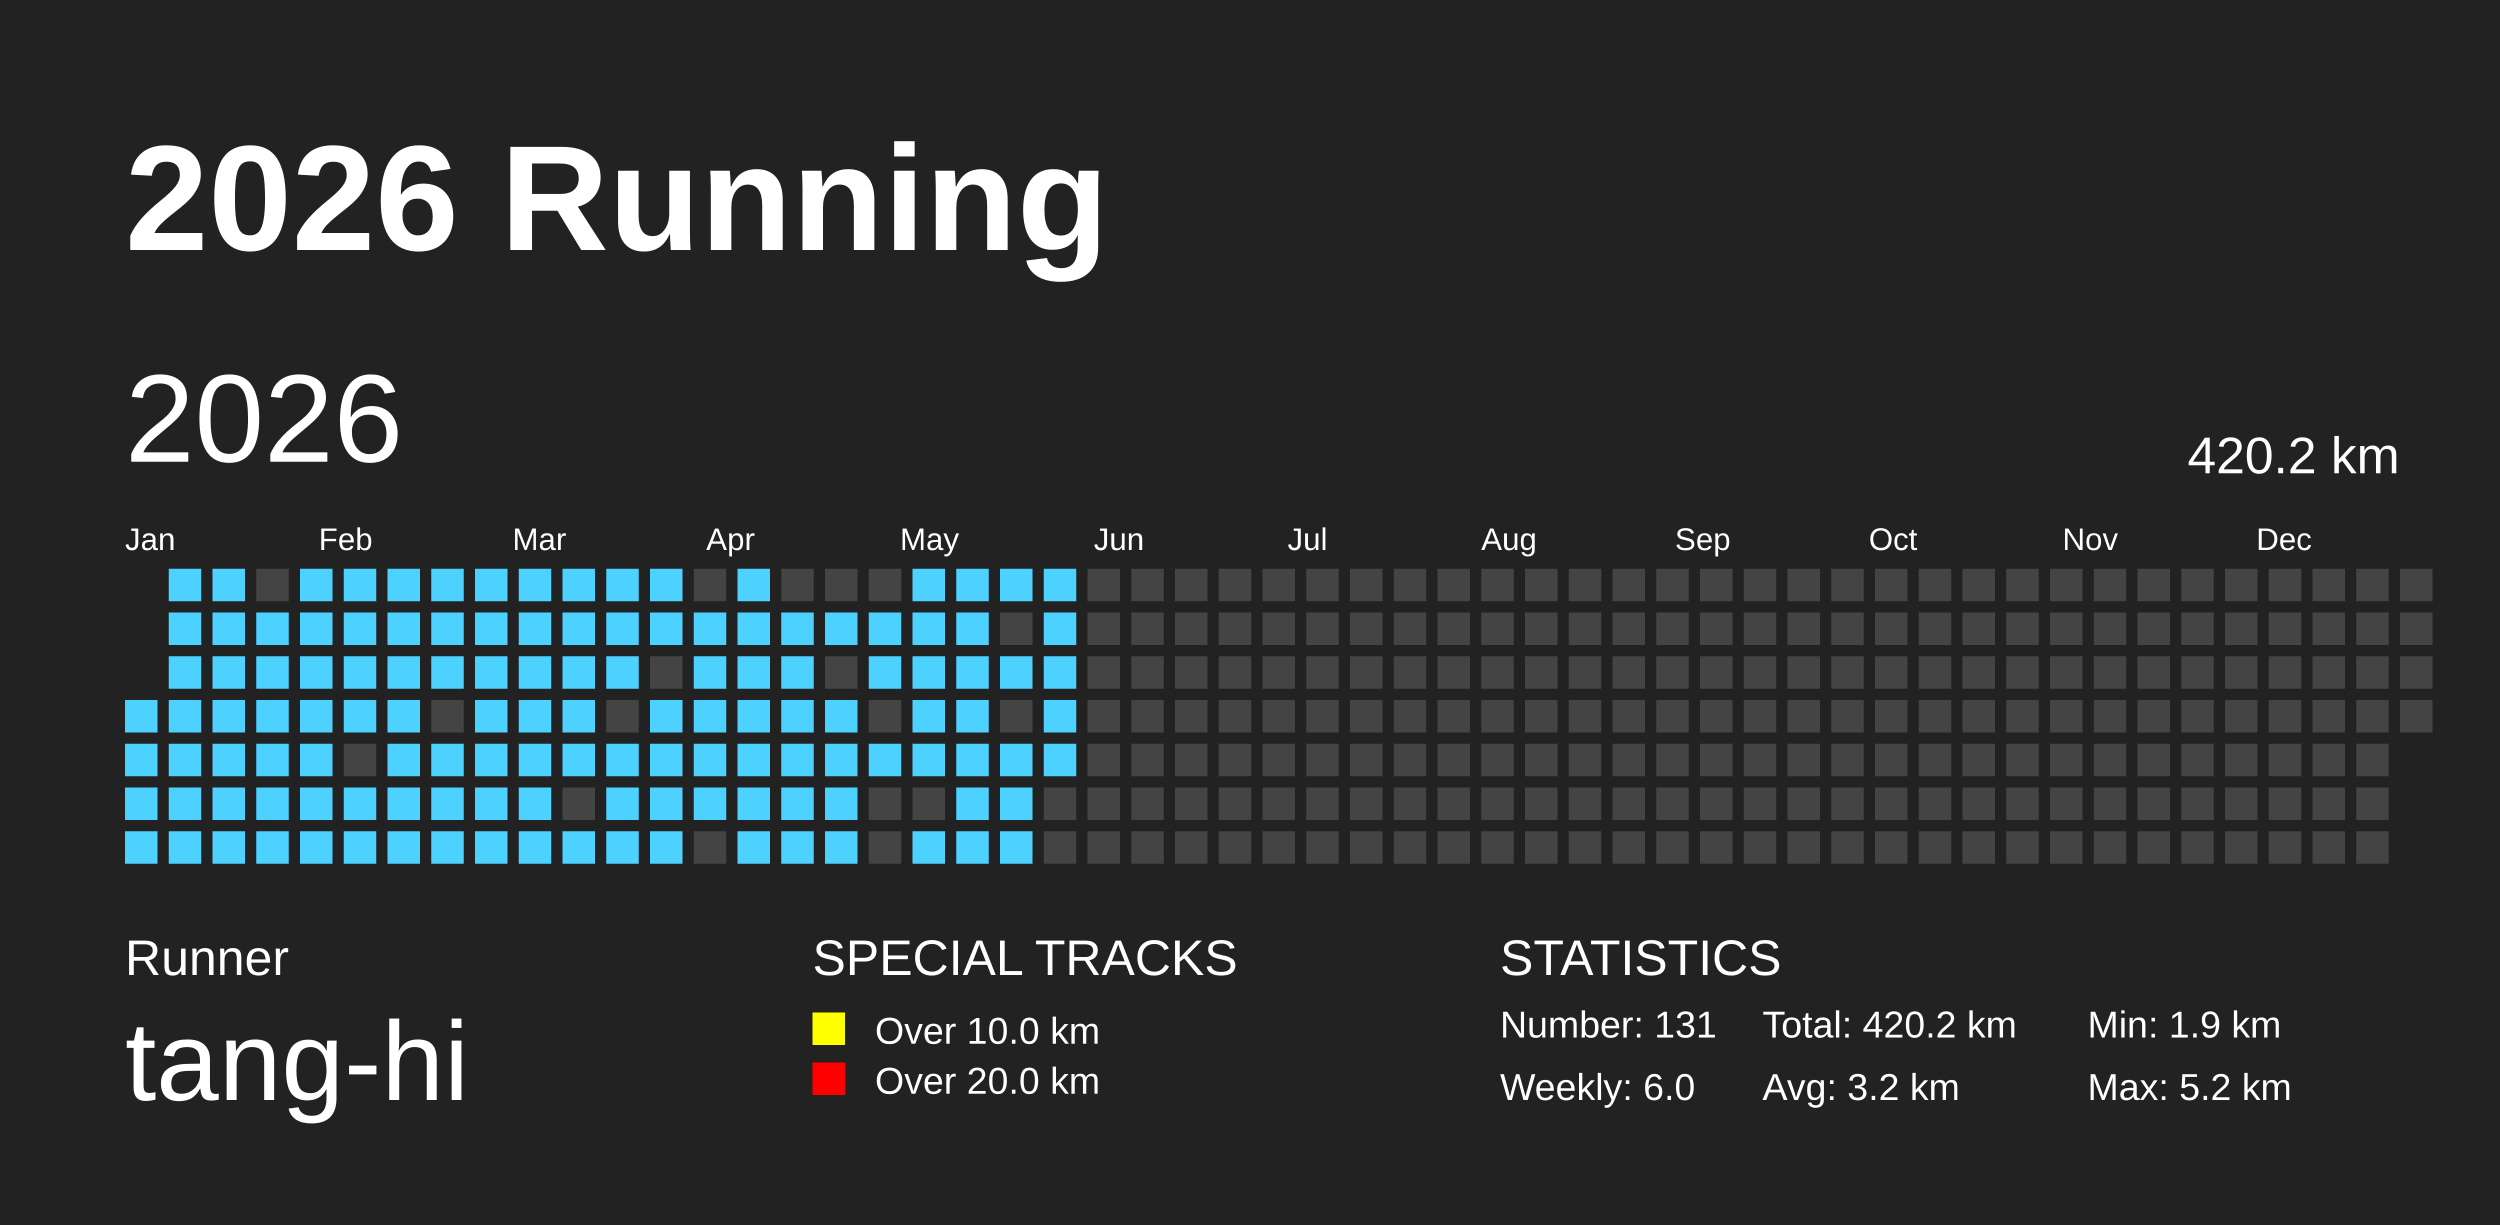
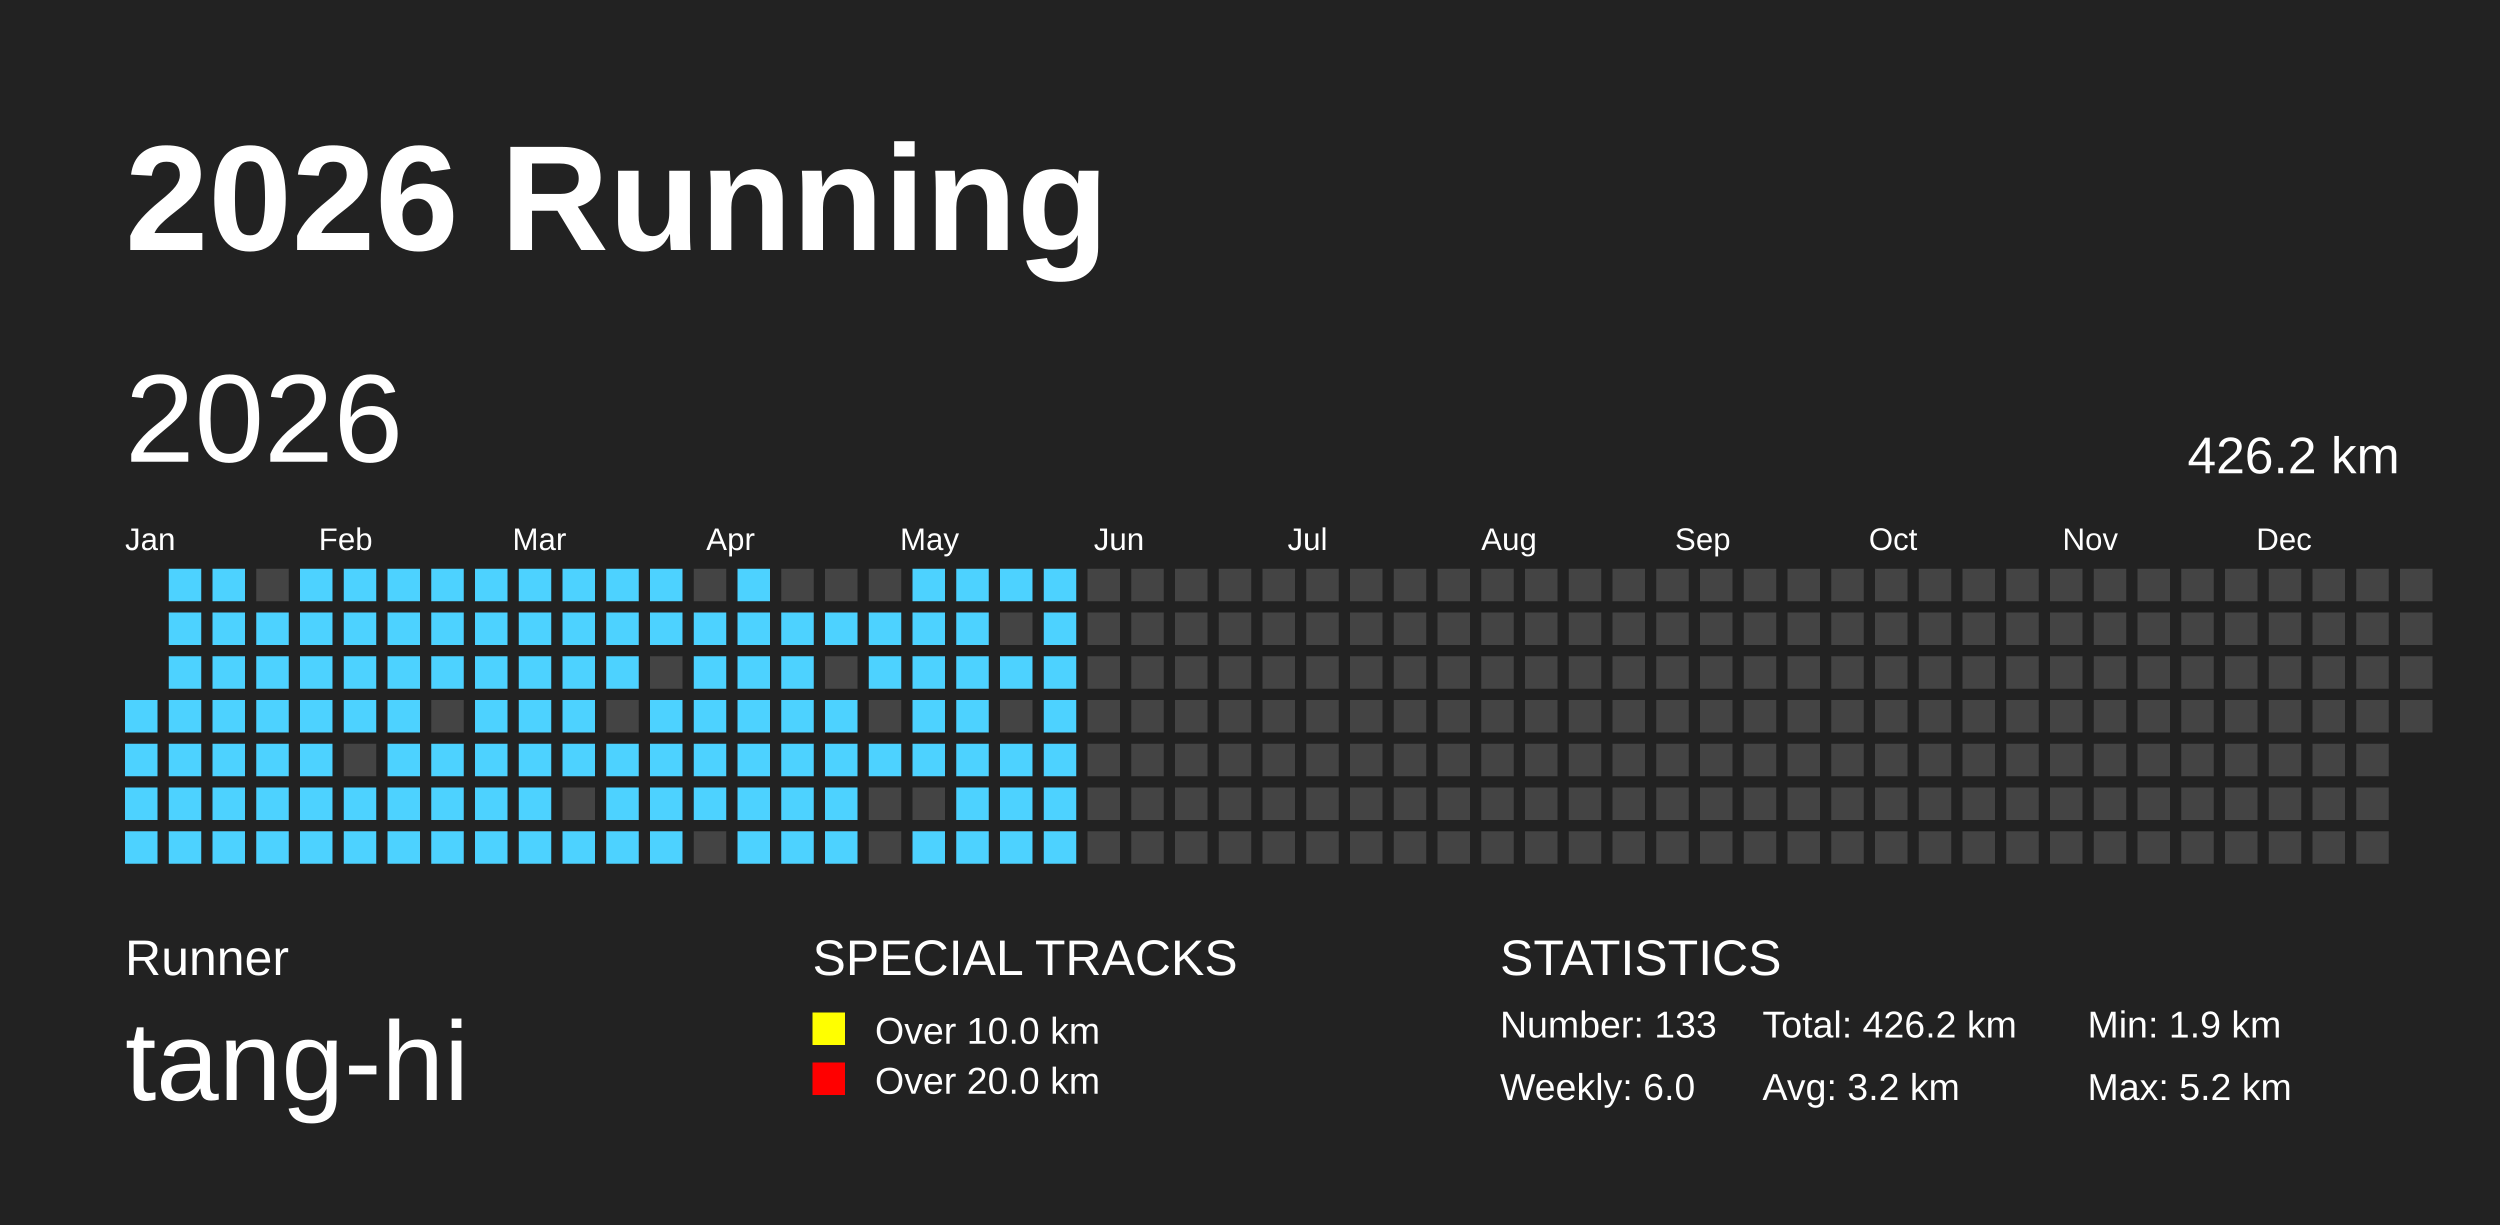
<svg xmlns="http://www.w3.org/2000/svg" baseProfile="full" height="98mm" version="1.1" viewBox="0,0,200,98" width="200mm">
  <defs />
  <rect fill="#222222" height="98" width="200" x="0" y="0" />
  <text fill="#FFFFFF" style="font-size:12px; font-family:Arial; font-weight:bold;" x="10" y="20">2026 Running</text>
  <text fill="#FFFFFF" style="font-size:4px; font-family:Arial" x="10" y="78">Runner</text>
  <text fill="#FFFFFF" style="font-size:9px; font-family:Arial" x="10" y="88">tang-hi</text>
  <text fill="#FFFFFF" style="font-size:4px; font-family:Arial" x="65" y="78">SPECIAL TRACKS</text>
  <rect fill="yellow" height="2.6" width="2.6" x="65" y="81" />
  <text fill="#FFFFFF" style="font-size:3px; font-family:Arial" x="70" y="83.5">Over 10.0 km</text>
  <rect fill="red" height="2.6" width="2.6" x="65" y="85" />
  <text fill="#FFFFFF" style="font-size:3px; font-family:Arial" x="70" y="87.5">Over 20.0 km</text>
  <text fill="#FFFFFF" style="font-size:4px; font-family:Arial" x="120" y="78">STATISTICS</text>
-   <text fill="#FFFFFF" style="font-size:3px; font-family:Arial" x="120" y="83">Number: 131</text>
+   <text fill="#FFFFFF" style="font-size:3px; font-family:Arial" x="120" y="83">Number: 133</text>
  <text fill="#FFFFFF" style="font-size:3px; font-family:Arial" x="120" y="88">Weekly: 6.0</text>
-   <text fill="#FFFFFF" style="font-size:3px; font-family:Arial" x="141" y="83">Total: 420.2 km</text>
+   <text fill="#FFFFFF" style="font-size:3px; font-family:Arial" x="141" y="83">Total: 426.2 km</text>
  <text fill="#FFFFFF" style="font-size:3px; font-family:Arial" x="141" y="88">Avg: 3.2 km</text>
  <text fill="#FFFFFF" style="font-size:3px; font-family:Arial" x="167" y="83">Min: 1.9 km</text>
  <text fill="#FFFFFF" style="font-size:3px; font-family:Arial" x="167" y="88">Max: 5.2 km</text>
  <text dominant-baseline="hanging" fill="#FFFFFF" style="font-size:10.0px; font-family:Arial;" x="10" y="30">2026</text>
-   <text dominant-baseline="hanging" fill="#FFFFFF" style="font-size:4.125px; font-family:Arial;" x="175" y="35">420.2 km</text>
+   <text dominant-baseline="hanging" fill="#FFFFFF" style="font-size:4.125px; font-family:Arial;" x="175" y="35">426.2 km</text>
  <text fill="#FFFFFF" style="font-size:2.5px; font-family:Arial" x="10.0" y="44">Jan</text>
  <text fill="#FFFFFF" style="font-size:2.5px; font-family:Arial" x="25.5" y="44">Feb</text>
  <text fill="#FFFFFF" style="font-size:2.5px; font-family:Arial" x="41.0" y="44">Mar</text>
  <text fill="#FFFFFF" style="font-size:2.5px; font-family:Arial" x="56.5" y="44">Apr</text>
  <text fill="#FFFFFF" style="font-size:2.5px; font-family:Arial" x="72.0" y="44">May</text>
  <text fill="#FFFFFF" style="font-size:2.5px; font-family:Arial" x="87.5" y="44">Jun</text>
  <text fill="#FFFFFF" style="font-size:2.5px; font-family:Arial" x="103.0" y="44">Jul</text>
  <text fill="#FFFFFF" style="font-size:2.5px; font-family:Arial" x="118.5" y="44">Aug</text>
  <text fill="#FFFFFF" style="font-size:2.5px; font-family:Arial" x="134.0" y="44">Sep</text>
  <text fill="#FFFFFF" style="font-size:2.5px; font-family:Arial" x="149.5" y="44">Oct</text>
  <text fill="#FFFFFF" style="font-size:2.5px; font-family:Arial" x="165.0" y="44">Nov</text>
  <text fill="#FFFFFF" style="font-size:2.5px; font-family:Arial" x="180.5" y="44">Dec</text>
  <rect fill="#4DD2FF" height="2.6" width="2.6" x="10.0" y="56.0" />
  <rect fill="#4DD2FF" height="2.6" width="2.6" x="10.0" y="59.5" />
  <rect fill="#4DD2FF" height="2.6" width="2.6" x="10.0" y="63.0" />
  <rect fill="#4DD2FF" height="2.6" width="2.6" x="10.0" y="66.5" />
  <rect fill="#4DD2FF" height="2.6" width="2.6" x="13.5" y="45.5" />
  <rect fill="#4DD2FF" height="2.6" width="2.6" x="13.5" y="49.0" />
  <rect fill="#4DD2FF" height="2.6" width="2.6" x="13.5" y="52.5" />
  <rect fill="#4DD2FF" height="2.6" width="2.6" x="13.5" y="56.0" />
  <rect fill="#4DD2FF" height="2.6" width="2.6" x="13.5" y="59.5" />
  <rect fill="#4DD2FF" height="2.6" width="2.6" x="13.5" y="63.0" />
  <rect fill="#4DD2FF" height="2.6" width="2.6" x="13.5" y="66.5" />
  <rect fill="#4DD2FF" height="2.6" width="2.6" x="17.0" y="45.5" />
  <rect fill="#4DD2FF" height="2.6" width="2.6" x="17.0" y="49.0" />
  <rect fill="#4DD2FF" height="2.6" width="2.6" x="17.0" y="52.5" />
  <rect fill="#4DD2FF" height="2.6" width="2.6" x="17.0" y="56.0" />
  <rect fill="#4DD2FF" height="2.6" width="2.6" x="17.0" y="59.5" />
  <rect fill="#4DD2FF" height="2.6" width="2.6" x="17.0" y="63.0" />
  <rect fill="#4DD2FF" height="2.6" width="2.6" x="17.0" y="66.5" />
  <rect fill="#444444" height="2.6" width="2.6" x="20.5" y="45.5" />
  <rect fill="#4DD2FF" height="2.6" width="2.6" x="20.5" y="49.0" />
  <rect fill="#4DD2FF" height="2.6" width="2.6" x="20.5" y="52.5" />
  <rect fill="#4DD2FF" height="2.6" width="2.6" x="20.5" y="56.0" />
  <rect fill="#4DD2FF" height="2.6" width="2.6" x="20.5" y="59.5" />
  <rect fill="#4DD2FF" height="2.6" width="2.6" x="20.5" y="63.0" />
  <rect fill="#4DD2FF" height="2.6" width="2.6" x="20.5" y="66.5" />
  <rect fill="#4DD2FF" height="2.6" width="2.6" x="24.0" y="45.5" />
  <rect fill="#4DD2FF" height="2.6" width="2.6" x="24.0" y="49.0" />
  <rect fill="#4DD2FF" height="2.6" width="2.6" x="24.0" y="52.5" />
  <rect fill="#4DD2FF" height="2.6" width="2.6" x="24.0" y="56.0" />
  <rect fill="#4DD2FF" height="2.6" width="2.6" x="24.0" y="59.5" />
  <rect fill="#4DD2FF" height="2.6" width="2.6" x="24.0" y="63.0" />
  <rect fill="#4DD2FF" height="2.6" width="2.6" x="24.0" y="66.5" />
  <rect fill="#4DD2FF" height="2.6" width="2.6" x="27.5" y="45.5" />
  <rect fill="#4DD2FF" height="2.6" width="2.6" x="27.5" y="49.0" />
  <rect fill="#4DD2FF" height="2.6" width="2.6" x="27.5" y="52.5" />
  <rect fill="#4DD2FF" height="2.6" width="2.6" x="27.5" y="56.0" />
  <rect fill="#444444" height="2.6" width="2.6" x="27.5" y="59.5" />
  <rect fill="#4DD2FF" height="2.6" width="2.6" x="27.5" y="63.0" />
  <rect fill="#4DD2FF" height="2.6" width="2.6" x="27.5" y="66.5" />
  <rect fill="#4DD2FF" height="2.6" width="2.6" x="31.0" y="45.5" />
  <rect fill="#4DD2FF" height="2.6" width="2.6" x="31.0" y="49.0" />
  <rect fill="#4DD2FF" height="2.6" width="2.6" x="31.0" y="52.5" />
  <rect fill="#4DD2FF" height="2.6" width="2.6" x="31.0" y="56.0" />
  <rect fill="#4DD2FF" height="2.6" width="2.6" x="31.0" y="59.5" />
  <rect fill="#4DD2FF" height="2.6" width="2.6" x="31.0" y="63.0" />
  <rect fill="#4DD2FF" height="2.6" width="2.6" x="31.0" y="66.5" />
  <rect fill="#4DD2FF" height="2.6" width="2.6" x="34.5" y="45.5" />
  <rect fill="#4DD2FF" height="2.6" width="2.6" x="34.5" y="49.0" />
  <rect fill="#4DD2FF" height="2.6" width="2.6" x="34.5" y="52.5" />
  <rect fill="#444444" height="2.6" width="2.6" x="34.5" y="56.0" />
  <rect fill="#4DD2FF" height="2.6" width="2.6" x="34.5" y="59.5" />
  <rect fill="#4DD2FF" height="2.6" width="2.6" x="34.5" y="63.0" />
  <rect fill="#4DD2FF" height="2.6" width="2.6" x="34.5" y="66.5" />
  <rect fill="#4DD2FF" height="2.6" width="2.6" x="38.0" y="45.5" />
  <rect fill="#4DD2FF" height="2.6" width="2.6" x="38.0" y="49.0" />
  <rect fill="#4DD2FF" height="2.6" width="2.6" x="38.0" y="52.5" />
  <rect fill="#4DD2FF" height="2.6" width="2.6" x="38.0" y="56.0" />
  <rect fill="#4DD2FF" height="2.6" width="2.6" x="38.0" y="59.5" />
  <rect fill="#4DD2FF" height="2.6" width="2.6" x="38.0" y="63.0" />
  <rect fill="#4DD2FF" height="2.6" width="2.6" x="38.0" y="66.5" />
  <rect fill="#4DD2FF" height="2.6" width="2.6" x="41.5" y="45.5" />
  <rect fill="#4DD2FF" height="2.6" width="2.6" x="41.5" y="49.0" />
  <rect fill="#4DD2FF" height="2.6" width="2.6" x="41.5" y="52.5" />
  <rect fill="#4DD2FF" height="2.6" width="2.6" x="41.5" y="56.0" />
  <rect fill="#4DD2FF" height="2.6" width="2.6" x="41.5" y="59.5" />
  <rect fill="#4DD2FF" height="2.6" width="2.6" x="41.5" y="63.0" />
  <rect fill="#4DD2FF" height="2.6" width="2.6" x="41.5" y="66.5" />
  <rect fill="#4DD2FF" height="2.6" width="2.6" x="45.0" y="45.5" />
  <rect fill="#4DD2FF" height="2.6" width="2.6" x="45.0" y="49.0" />
  <rect fill="#4DD2FF" height="2.6" width="2.6" x="45.0" y="52.5" />
  <rect fill="#4DD2FF" height="2.6" width="2.6" x="45.0" y="56.0" />
  <rect fill="#4DD2FF" height="2.6" width="2.6" x="45.0" y="59.5" />
  <rect fill="#444444" height="2.6" width="2.6" x="45.0" y="63.0" />
  <rect fill="#4DD2FF" height="2.6" width="2.6" x="45.0" y="66.5" />
  <rect fill="#4DD2FF" height="2.6" width="2.6" x="48.5" y="45.5" />
  <rect fill="#4DD2FF" height="2.6" width="2.6" x="48.5" y="49.0" />
  <rect fill="#4DD2FF" height="2.6" width="2.6" x="48.5" y="52.5" />
  <rect fill="#444444" height="2.6" width="2.6" x="48.5" y="56.0" />
  <rect fill="#4DD2FF" height="2.6" width="2.6" x="48.5" y="59.5" />
  <rect fill="#4DD2FF" height="2.6" width="2.6" x="48.5" y="63.0" />
  <rect fill="#4DD2FF" height="2.6" width="2.6" x="48.5" y="66.5" />
  <rect fill="#4DD2FF" height="2.6" width="2.6" x="52.0" y="45.5" />
  <rect fill="#4DD2FF" height="2.6" width="2.6" x="52.0" y="49.0" />
  <rect fill="#444444" height="2.6" width="2.6" x="52.0" y="52.5" />
  <rect fill="#4DD2FF" height="2.6" width="2.6" x="52.0" y="56.0" />
  <rect fill="#4DD2FF" height="2.6" width="2.6" x="52.0" y="59.5" />
  <rect fill="#4DD2FF" height="2.6" width="2.6" x="52.0" y="63.0" />
  <rect fill="#4DD2FF" height="2.6" width="2.6" x="52.0" y="66.5" />
  <rect fill="#444444" height="2.6" width="2.6" x="55.5" y="45.5" />
  <rect fill="#4DD2FF" height="2.6" width="2.6" x="55.5" y="49.0" />
  <rect fill="#4DD2FF" height="2.6" width="2.6" x="55.5" y="52.5" />
  <rect fill="#4DD2FF" height="2.6" width="2.6" x="55.5" y="56.0" />
  <rect fill="#4DD2FF" height="2.6" width="2.6" x="55.5" y="59.5" />
  <rect fill="#4DD2FF" height="2.6" width="2.6" x="55.5" y="63.0" />
  <rect fill="#444444" height="2.6" width="2.6" x="55.5" y="66.5" />
  <rect fill="#4DD2FF" height="2.6" width="2.6" x="59.0" y="45.5" />
  <rect fill="#4DD2FF" height="2.6" width="2.6" x="59.0" y="49.0" />
  <rect fill="#4DD2FF" height="2.6" width="2.6" x="59.0" y="52.5" />
  <rect fill="#4DD2FF" height="2.6" width="2.6" x="59.0" y="56.0" />
  <rect fill="#4DD2FF" height="2.6" width="2.6" x="59.0" y="59.5" />
  <rect fill="#4DD2FF" height="2.6" width="2.6" x="59.0" y="63.0" />
  <rect fill="#4DD2FF" height="2.6" width="2.6" x="59.0" y="66.5" />
  <rect fill="#444444" height="2.6" width="2.6" x="62.5" y="45.5" />
  <rect fill="#4DD2FF" height="2.6" width="2.6" x="62.5" y="49.0" />
  <rect fill="#4DD2FF" height="2.6" width="2.6" x="62.5" y="52.5" />
  <rect fill="#4DD2FF" height="2.6" width="2.6" x="62.5" y="56.0" />
  <rect fill="#4DD2FF" height="2.6" width="2.6" x="62.5" y="59.5" />
  <rect fill="#4DD2FF" height="2.6" width="2.6" x="62.5" y="63.0" />
  <rect fill="#4DD2FF" height="2.6" width="2.6" x="62.5" y="66.5" />
  <rect fill="#444444" height="2.6" width="2.6" x="66.0" y="45.5" />
  <rect fill="#4DD2FF" height="2.6" width="2.6" x="66.0" y="49.0" />
  <rect fill="#444444" height="2.6" width="2.6" x="66.0" y="52.5" />
  <rect fill="#4DD2FF" height="2.6" width="2.6" x="66.0" y="56.0" />
  <rect fill="#4DD2FF" height="2.6" width="2.6" x="66.0" y="59.5" />
  <rect fill="#4DD2FF" height="2.6" width="2.6" x="66.0" y="63.0" />
  <rect fill="#4DD2FF" height="2.6" width="2.6" x="66.0" y="66.5" />
  <rect fill="#444444" height="2.6" width="2.6" x="69.5" y="45.5" />
  <rect fill="#4DD2FF" height="2.6" width="2.6" x="69.5" y="49.0" />
  <rect fill="#4DD2FF" height="2.6" width="2.6" x="69.5" y="52.5" />
  <rect fill="#444444" height="2.6" width="2.6" x="69.5" y="56.0" />
  <rect fill="#4DD2FF" height="2.6" width="2.6" x="69.5" y="59.5" />
  <rect fill="#444444" height="2.6" width="2.6" x="69.5" y="63.0" />
  <rect fill="#444444" height="2.6" width="2.6" x="69.5" y="66.5" />
  <rect fill="#4DD2FF" height="2.6" width="2.6" x="73.0" y="45.5" />
  <rect fill="#4DD2FF" height="2.6" width="2.6" x="73.0" y="49.0" />
  <rect fill="#4DD2FF" height="2.6" width="2.6" x="73.0" y="52.5" />
  <rect fill="#4DD2FF" height="2.6" width="2.6" x="73.0" y="56.0" />
  <rect fill="#4DD2FF" height="2.6" width="2.6" x="73.0" y="59.5" />
  <rect fill="#444444" height="2.6" width="2.6" x="73.0" y="63.0" />
  <rect fill="#4DD2FF" height="2.6" width="2.6" x="73.0" y="66.5" />
  <rect fill="#4DD2FF" height="2.6" width="2.6" x="76.5" y="45.5" />
  <rect fill="#4DD2FF" height="2.6" width="2.6" x="76.5" y="49.0" />
  <rect fill="#4DD2FF" height="2.6" width="2.6" x="76.5" y="52.5" />
  <rect fill="#4DD2FF" height="2.6" width="2.6" x="76.5" y="56.0" />
  <rect fill="#4DD2FF" height="2.6" width="2.6" x="76.5" y="59.5" />
  <rect fill="#4DD2FF" height="2.6" width="2.6" x="76.5" y="63.0" />
  <rect fill="#4DD2FF" height="2.6" width="2.6" x="76.5" y="66.5" />
  <rect fill="#4DD2FF" height="2.6" width="2.6" x="80.0" y="45.5" />
  <rect fill="#444444" height="2.6" width="2.6" x="80.0" y="49.0" />
  <rect fill="#4DD2FF" height="2.6" width="2.6" x="80.0" y="52.5" />
  <rect fill="#444444" height="2.6" width="2.6" x="80.0" y="56.0" />
  <rect fill="#4DD2FF" height="2.6" width="2.6" x="80.0" y="59.5" />
  <rect fill="#4DD2FF" height="2.6" width="2.6" x="80.0" y="63.0" />
  <rect fill="#4DD2FF" height="2.6" width="2.6" x="80.0" y="66.5" />
  <rect fill="#4DD2FF" height="2.6" width="2.6" x="83.5" y="45.5" />
  <rect fill="#4DD2FF" height="2.6" width="2.6" x="83.5" y="49.0" />
  <rect fill="#4DD2FF" height="2.6" width="2.6" x="83.5" y="52.5" />
  <rect fill="#4DD2FF" height="2.6" width="2.6" x="83.5" y="56.0" />
  <rect fill="#4DD2FF" height="2.6" width="2.6" x="83.5" y="59.5" />
-   <rect fill="#444444" height="2.6" width="2.6" x="83.5" y="63.0" />
-   <rect fill="#444444" height="2.6" width="2.6" x="83.5" y="66.5" />
+   <rect fill="#4DD2FF" height="2.6" width="2.6" x="83.5" y="63.0" />
+   <rect fill="#4DD2FF" height="2.6" width="2.6" x="83.5" y="66.5" />
  <rect fill="#444444" height="2.6" width="2.6" x="87.0" y="45.5" />
  <rect fill="#444444" height="2.6" width="2.6" x="87.0" y="49.0" />
  <rect fill="#444444" height="2.6" width="2.6" x="87.0" y="52.5" />
  <rect fill="#444444" height="2.6" width="2.6" x="87.0" y="56.0" />
  <rect fill="#444444" height="2.6" width="2.6" x="87.0" y="59.5" />
  <rect fill="#444444" height="2.6" width="2.6" x="87.0" y="63.0" />
  <rect fill="#444444" height="2.6" width="2.6" x="87.0" y="66.5" />
  <rect fill="#444444" height="2.6" width="2.6" x="90.5" y="45.5" />
  <rect fill="#444444" height="2.6" width="2.6" x="90.5" y="49.0" />
  <rect fill="#444444" height="2.6" width="2.6" x="90.5" y="52.5" />
  <rect fill="#444444" height="2.6" width="2.6" x="90.5" y="56.0" />
  <rect fill="#444444" height="2.6" width="2.6" x="90.5" y="59.5" />
  <rect fill="#444444" height="2.6" width="2.6" x="90.5" y="63.0" />
  <rect fill="#444444" height="2.6" width="2.6" x="90.5" y="66.5" />
  <rect fill="#444444" height="2.6" width="2.6" x="94.0" y="45.5" />
  <rect fill="#444444" height="2.6" width="2.6" x="94.0" y="49.0" />
  <rect fill="#444444" height="2.6" width="2.6" x="94.0" y="52.5" />
  <rect fill="#444444" height="2.6" width="2.6" x="94.0" y="56.0" />
  <rect fill="#444444" height="2.6" width="2.6" x="94.0" y="59.5" />
  <rect fill="#444444" height="2.6" width="2.6" x="94.0" y="63.0" />
  <rect fill="#444444" height="2.6" width="2.6" x="94.0" y="66.5" />
  <rect fill="#444444" height="2.6" width="2.6" x="97.5" y="45.5" />
  <rect fill="#444444" height="2.6" width="2.6" x="97.5" y="49.0" />
  <rect fill="#444444" height="2.6" width="2.6" x="97.5" y="52.5" />
  <rect fill="#444444" height="2.6" width="2.6" x="97.5" y="56.0" />
  <rect fill="#444444" height="2.6" width="2.6" x="97.5" y="59.5" />
  <rect fill="#444444" height="2.6" width="2.6" x="97.5" y="63.0" />
  <rect fill="#444444" height="2.6" width="2.6" x="97.5" y="66.5" />
  <rect fill="#444444" height="2.6" width="2.6" x="101.0" y="45.5" />
  <rect fill="#444444" height="2.6" width="2.6" x="101.0" y="49.0" />
  <rect fill="#444444" height="2.6" width="2.6" x="101.0" y="52.5" />
  <rect fill="#444444" height="2.6" width="2.6" x="101.0" y="56.0" />
  <rect fill="#444444" height="2.6" width="2.6" x="101.0" y="59.5" />
  <rect fill="#444444" height="2.6" width="2.6" x="101.0" y="63.0" />
  <rect fill="#444444" height="2.6" width="2.6" x="101.0" y="66.5" />
  <rect fill="#444444" height="2.6" width="2.6" x="104.5" y="45.5" />
  <rect fill="#444444" height="2.6" width="2.6" x="104.5" y="49.0" />
  <rect fill="#444444" height="2.6" width="2.6" x="104.5" y="52.5" />
  <rect fill="#444444" height="2.6" width="2.6" x="104.5" y="56.0" />
  <rect fill="#444444" height="2.6" width="2.6" x="104.5" y="59.5" />
  <rect fill="#444444" height="2.6" width="2.6" x="104.5" y="63.0" />
  <rect fill="#444444" height="2.6" width="2.6" x="104.5" y="66.5" />
  <rect fill="#444444" height="2.6" width="2.6" x="108.0" y="45.5" />
  <rect fill="#444444" height="2.6" width="2.6" x="108.0" y="49.0" />
  <rect fill="#444444" height="2.6" width="2.6" x="108.0" y="52.5" />
  <rect fill="#444444" height="2.6" width="2.6" x="108.0" y="56.0" />
  <rect fill="#444444" height="2.6" width="2.6" x="108.0" y="59.5" />
  <rect fill="#444444" height="2.6" width="2.6" x="108.0" y="63.0" />
  <rect fill="#444444" height="2.6" width="2.6" x="108.0" y="66.5" />
  <rect fill="#444444" height="2.6" width="2.6" x="111.5" y="45.5" />
  <rect fill="#444444" height="2.6" width="2.6" x="111.5" y="49.0" />
  <rect fill="#444444" height="2.6" width="2.6" x="111.5" y="52.5" />
  <rect fill="#444444" height="2.6" width="2.6" x="111.5" y="56.0" />
  <rect fill="#444444" height="2.6" width="2.6" x="111.5" y="59.5" />
  <rect fill="#444444" height="2.6" width="2.6" x="111.5" y="63.0" />
  <rect fill="#444444" height="2.6" width="2.6" x="111.5" y="66.5" />
  <rect fill="#444444" height="2.6" width="2.6" x="115.0" y="45.5" />
  <rect fill="#444444" height="2.6" width="2.6" x="115.0" y="49.0" />
  <rect fill="#444444" height="2.6" width="2.6" x="115.0" y="52.5" />
  <rect fill="#444444" height="2.6" width="2.6" x="115.0" y="56.0" />
  <rect fill="#444444" height="2.6" width="2.6" x="115.0" y="59.5" />
  <rect fill="#444444" height="2.6" width="2.6" x="115.0" y="63.0" />
  <rect fill="#444444" height="2.6" width="2.6" x="115.0" y="66.5" />
  <rect fill="#444444" height="2.6" width="2.6" x="118.5" y="45.5" />
  <rect fill="#444444" height="2.6" width="2.6" x="118.5" y="49.0" />
  <rect fill="#444444" height="2.6" width="2.6" x="118.5" y="52.5" />
  <rect fill="#444444" height="2.6" width="2.6" x="118.5" y="56.0" />
  <rect fill="#444444" height="2.6" width="2.6" x="118.5" y="59.5" />
  <rect fill="#444444" height="2.6" width="2.6" x="118.5" y="63.0" />
  <rect fill="#444444" height="2.6" width="2.6" x="118.5" y="66.5" />
  <rect fill="#444444" height="2.6" width="2.6" x="122.0" y="45.5" />
  <rect fill="#444444" height="2.6" width="2.6" x="122.0" y="49.0" />
  <rect fill="#444444" height="2.6" width="2.6" x="122.0" y="52.5" />
  <rect fill="#444444" height="2.6" width="2.6" x="122.0" y="56.0" />
  <rect fill="#444444" height="2.6" width="2.6" x="122.0" y="59.5" />
  <rect fill="#444444" height="2.6" width="2.6" x="122.0" y="63.0" />
  <rect fill="#444444" height="2.6" width="2.6" x="122.0" y="66.5" />
  <rect fill="#444444" height="2.6" width="2.6" x="125.5" y="45.5" />
  <rect fill="#444444" height="2.6" width="2.6" x="125.5" y="49.0" />
  <rect fill="#444444" height="2.6" width="2.6" x="125.5" y="52.5" />
  <rect fill="#444444" height="2.6" width="2.6" x="125.5" y="56.0" />
  <rect fill="#444444" height="2.6" width="2.6" x="125.5" y="59.5" />
  <rect fill="#444444" height="2.6" width="2.6" x="125.5" y="63.0" />
  <rect fill="#444444" height="2.6" width="2.6" x="125.5" y="66.5" />
  <rect fill="#444444" height="2.6" width="2.6" x="129.0" y="45.5" />
  <rect fill="#444444" height="2.6" width="2.6" x="129.0" y="49.0" />
  <rect fill="#444444" height="2.6" width="2.6" x="129.0" y="52.5" />
  <rect fill="#444444" height="2.6" width="2.6" x="129.0" y="56.0" />
  <rect fill="#444444" height="2.6" width="2.6" x="129.0" y="59.5" />
  <rect fill="#444444" height="2.6" width="2.6" x="129.0" y="63.0" />
  <rect fill="#444444" height="2.6" width="2.6" x="129.0" y="66.5" />
  <rect fill="#444444" height="2.6" width="2.6" x="132.5" y="45.5" />
  <rect fill="#444444" height="2.6" width="2.6" x="132.5" y="49.0" />
  <rect fill="#444444" height="2.6" width="2.6" x="132.5" y="52.5" />
  <rect fill="#444444" height="2.6" width="2.6" x="132.5" y="56.0" />
  <rect fill="#444444" height="2.6" width="2.6" x="132.5" y="59.5" />
  <rect fill="#444444" height="2.6" width="2.6" x="132.5" y="63.0" />
  <rect fill="#444444" height="2.6" width="2.6" x="132.5" y="66.5" />
  <rect fill="#444444" height="2.6" width="2.6" x="136.0" y="45.5" />
  <rect fill="#444444" height="2.6" width="2.6" x="136.0" y="49.0" />
  <rect fill="#444444" height="2.6" width="2.6" x="136.0" y="52.5" />
  <rect fill="#444444" height="2.6" width="2.6" x="136.0" y="56.0" />
  <rect fill="#444444" height="2.6" width="2.6" x="136.0" y="59.5" />
  <rect fill="#444444" height="2.6" width="2.6" x="136.0" y="63.0" />
  <rect fill="#444444" height="2.6" width="2.6" x="136.0" y="66.5" />
  <rect fill="#444444" height="2.6" width="2.6" x="139.5" y="45.5" />
  <rect fill="#444444" height="2.6" width="2.6" x="139.5" y="49.0" />
  <rect fill="#444444" height="2.6" width="2.6" x="139.5" y="52.5" />
  <rect fill="#444444" height="2.6" width="2.6" x="139.5" y="56.0" />
  <rect fill="#444444" height="2.6" width="2.6" x="139.5" y="59.5" />
  <rect fill="#444444" height="2.6" width="2.6" x="139.5" y="63.0" />
  <rect fill="#444444" height="2.6" width="2.6" x="139.5" y="66.5" />
  <rect fill="#444444" height="2.6" width="2.6" x="143.0" y="45.5" />
  <rect fill="#444444" height="2.6" width="2.6" x="143.0" y="49.0" />
  <rect fill="#444444" height="2.6" width="2.6" x="143.0" y="52.5" />
  <rect fill="#444444" height="2.6" width="2.6" x="143.0" y="56.0" />
  <rect fill="#444444" height="2.6" width="2.6" x="143.0" y="59.5" />
  <rect fill="#444444" height="2.6" width="2.6" x="143.0" y="63.0" />
  <rect fill="#444444" height="2.6" width="2.6" x="143.0" y="66.5" />
  <rect fill="#444444" height="2.6" width="2.6" x="146.5" y="45.5" />
  <rect fill="#444444" height="2.6" width="2.6" x="146.5" y="49.0" />
  <rect fill="#444444" height="2.6" width="2.6" x="146.5" y="52.5" />
  <rect fill="#444444" height="2.6" width="2.6" x="146.5" y="56.0" />
  <rect fill="#444444" height="2.6" width="2.6" x="146.5" y="59.5" />
  <rect fill="#444444" height="2.6" width="2.6" x="146.5" y="63.0" />
  <rect fill="#444444" height="2.6" width="2.6" x="146.5" y="66.5" />
  <rect fill="#444444" height="2.6" width="2.6" x="150.0" y="45.5" />
  <rect fill="#444444" height="2.6" width="2.6" x="150.0" y="49.0" />
  <rect fill="#444444" height="2.6" width="2.6" x="150.0" y="52.5" />
  <rect fill="#444444" height="2.6" width="2.6" x="150.0" y="56.0" />
  <rect fill="#444444" height="2.6" width="2.6" x="150.0" y="59.5" />
  <rect fill="#444444" height="2.6" width="2.6" x="150.0" y="63.0" />
  <rect fill="#444444" height="2.6" width="2.6" x="150.0" y="66.5" />
  <rect fill="#444444" height="2.6" width="2.6" x="153.5" y="45.5" />
  <rect fill="#444444" height="2.6" width="2.6" x="153.5" y="49.0" />
  <rect fill="#444444" height="2.6" width="2.6" x="153.5" y="52.5" />
  <rect fill="#444444" height="2.6" width="2.6" x="153.5" y="56.0" />
  <rect fill="#444444" height="2.6" width="2.6" x="153.5" y="59.5" />
  <rect fill="#444444" height="2.6" width="2.6" x="153.5" y="63.0" />
  <rect fill="#444444" height="2.6" width="2.6" x="153.5" y="66.5" />
  <rect fill="#444444" height="2.6" width="2.6" x="157.0" y="45.5" />
  <rect fill="#444444" height="2.6" width="2.6" x="157.0" y="49.0" />
  <rect fill="#444444" height="2.6" width="2.6" x="157.0" y="52.5" />
  <rect fill="#444444" height="2.6" width="2.6" x="157.0" y="56.0" />
  <rect fill="#444444" height="2.6" width="2.6" x="157.0" y="59.5" />
  <rect fill="#444444" height="2.6" width="2.6" x="157.0" y="63.0" />
  <rect fill="#444444" height="2.6" width="2.6" x="157.0" y="66.5" />
  <rect fill="#444444" height="2.6" width="2.6" x="160.5" y="45.5" />
  <rect fill="#444444" height="2.6" width="2.6" x="160.5" y="49.0" />
  <rect fill="#444444" height="2.6" width="2.6" x="160.5" y="52.5" />
  <rect fill="#444444" height="2.6" width="2.6" x="160.5" y="56.0" />
  <rect fill="#444444" height="2.6" width="2.6" x="160.5" y="59.5" />
  <rect fill="#444444" height="2.6" width="2.6" x="160.5" y="63.0" />
  <rect fill="#444444" height="2.6" width="2.6" x="160.5" y="66.5" />
  <rect fill="#444444" height="2.6" width="2.6" x="164.0" y="45.5" />
  <rect fill="#444444" height="2.6" width="2.6" x="164.0" y="49.0" />
  <rect fill="#444444" height="2.6" width="2.6" x="164.0" y="52.5" />
  <rect fill="#444444" height="2.6" width="2.6" x="164.0" y="56.0" />
  <rect fill="#444444" height="2.6" width="2.6" x="164.0" y="59.5" />
  <rect fill="#444444" height="2.6" width="2.6" x="164.0" y="63.0" />
  <rect fill="#444444" height="2.6" width="2.6" x="164.0" y="66.5" />
  <rect fill="#444444" height="2.6" width="2.6" x="167.5" y="45.5" />
  <rect fill="#444444" height="2.6" width="2.6" x="167.5" y="49.0" />
  <rect fill="#444444" height="2.6" width="2.6" x="167.5" y="52.5" />
  <rect fill="#444444" height="2.6" width="2.6" x="167.5" y="56.0" />
  <rect fill="#444444" height="2.6" width="2.6" x="167.5" y="59.5" />
  <rect fill="#444444" height="2.6" width="2.6" x="167.5" y="63.0" />
  <rect fill="#444444" height="2.6" width="2.6" x="167.5" y="66.5" />
  <rect fill="#444444" height="2.6" width="2.6" x="171.0" y="45.5" />
  <rect fill="#444444" height="2.6" width="2.6" x="171.0" y="49.0" />
  <rect fill="#444444" height="2.6" width="2.6" x="171.0" y="52.5" />
  <rect fill="#444444" height="2.6" width="2.6" x="171.0" y="56.0" />
  <rect fill="#444444" height="2.6" width="2.6" x="171.0" y="59.5" />
  <rect fill="#444444" height="2.6" width="2.6" x="171.0" y="63.0" />
  <rect fill="#444444" height="2.6" width="2.6" x="171.0" y="66.5" />
  <rect fill="#444444" height="2.6" width="2.6" x="174.5" y="45.5" />
  <rect fill="#444444" height="2.6" width="2.6" x="174.5" y="49.0" />
  <rect fill="#444444" height="2.6" width="2.6" x="174.5" y="52.5" />
  <rect fill="#444444" height="2.6" width="2.6" x="174.5" y="56.0" />
  <rect fill="#444444" height="2.6" width="2.6" x="174.5" y="59.5" />
  <rect fill="#444444" height="2.6" width="2.6" x="174.5" y="63.0" />
  <rect fill="#444444" height="2.6" width="2.6" x="174.5" y="66.5" />
  <rect fill="#444444" height="2.6" width="2.6" x="178.0" y="45.5" />
  <rect fill="#444444" height="2.6" width="2.6" x="178.0" y="49.0" />
  <rect fill="#444444" height="2.6" width="2.6" x="178.0" y="52.5" />
  <rect fill="#444444" height="2.6" width="2.6" x="178.0" y="56.0" />
  <rect fill="#444444" height="2.6" width="2.6" x="178.0" y="59.5" />
  <rect fill="#444444" height="2.6" width="2.6" x="178.0" y="63.0" />
  <rect fill="#444444" height="2.6" width="2.6" x="178.0" y="66.5" />
  <rect fill="#444444" height="2.6" width="2.6" x="181.5" y="45.5" />
  <rect fill="#444444" height="2.6" width="2.6" x="181.5" y="49.0" />
  <rect fill="#444444" height="2.6" width="2.6" x="181.5" y="52.5" />
  <rect fill="#444444" height="2.6" width="2.6" x="181.5" y="56.0" />
  <rect fill="#444444" height="2.6" width="2.6" x="181.5" y="59.5" />
  <rect fill="#444444" height="2.6" width="2.6" x="181.5" y="63.0" />
  <rect fill="#444444" height="2.6" width="2.6" x="181.5" y="66.5" />
  <rect fill="#444444" height="2.6" width="2.6" x="185.0" y="45.5" />
  <rect fill="#444444" height="2.6" width="2.6" x="185.0" y="49.0" />
  <rect fill="#444444" height="2.6" width="2.6" x="185.0" y="52.5" />
  <rect fill="#444444" height="2.6" width="2.6" x="185.0" y="56.0" />
  <rect fill="#444444" height="2.6" width="2.6" x="185.0" y="59.5" />
  <rect fill="#444444" height="2.6" width="2.6" x="185.0" y="63.0" />
  <rect fill="#444444" height="2.6" width="2.6" x="185.0" y="66.5" />
  <rect fill="#444444" height="2.6" width="2.6" x="188.5" y="45.5" />
  <rect fill="#444444" height="2.6" width="2.6" x="188.5" y="49.0" />
  <rect fill="#444444" height="2.6" width="2.6" x="188.5" y="52.5" />
  <rect fill="#444444" height="2.6" width="2.6" x="188.5" y="56.0" />
  <rect fill="#444444" height="2.6" width="2.6" x="188.5" y="59.5" />
  <rect fill="#444444" height="2.6" width="2.6" x="188.5" y="63.0" />
  <rect fill="#444444" height="2.6" width="2.6" x="188.5" y="66.5" />
  <rect fill="#444444" height="2.6" width="2.6" x="192.0" y="45.5" />
  <rect fill="#444444" height="2.6" width="2.6" x="192.0" y="49.0" />
  <rect fill="#444444" height="2.6" width="2.6" x="192.0" y="52.5" />
  <rect fill="#444444" height="2.6" width="2.6" x="192.0" y="56.0" />
</svg>
